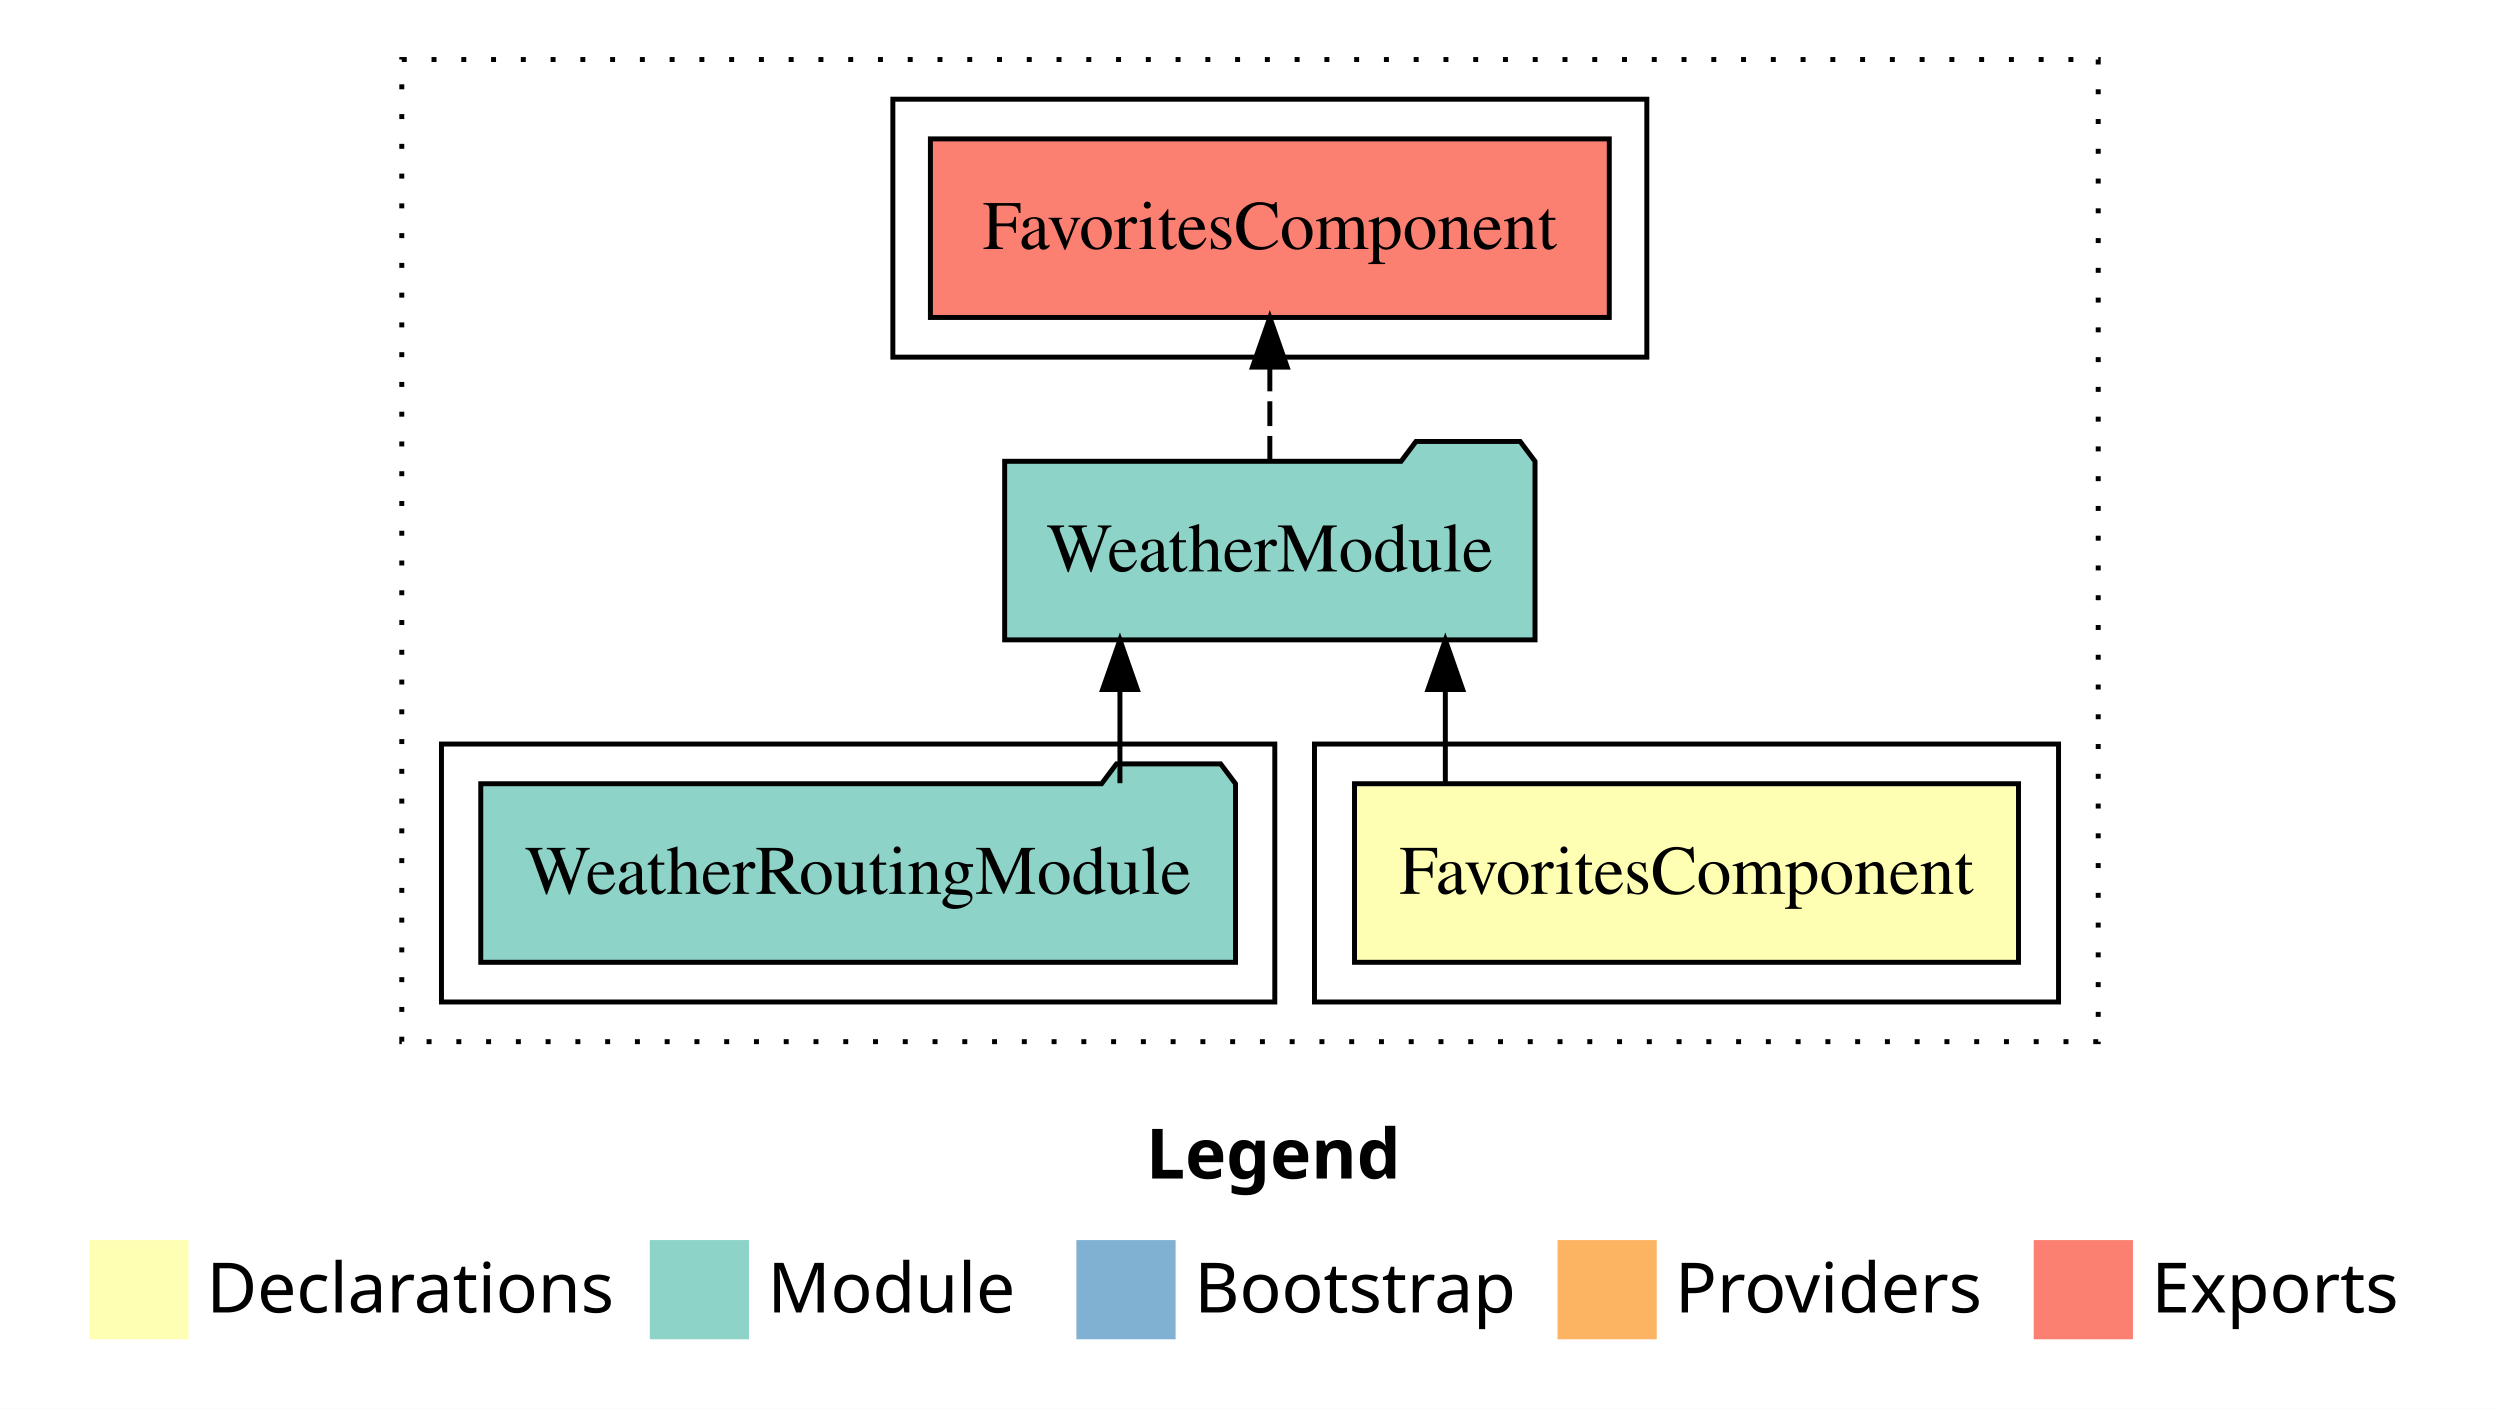
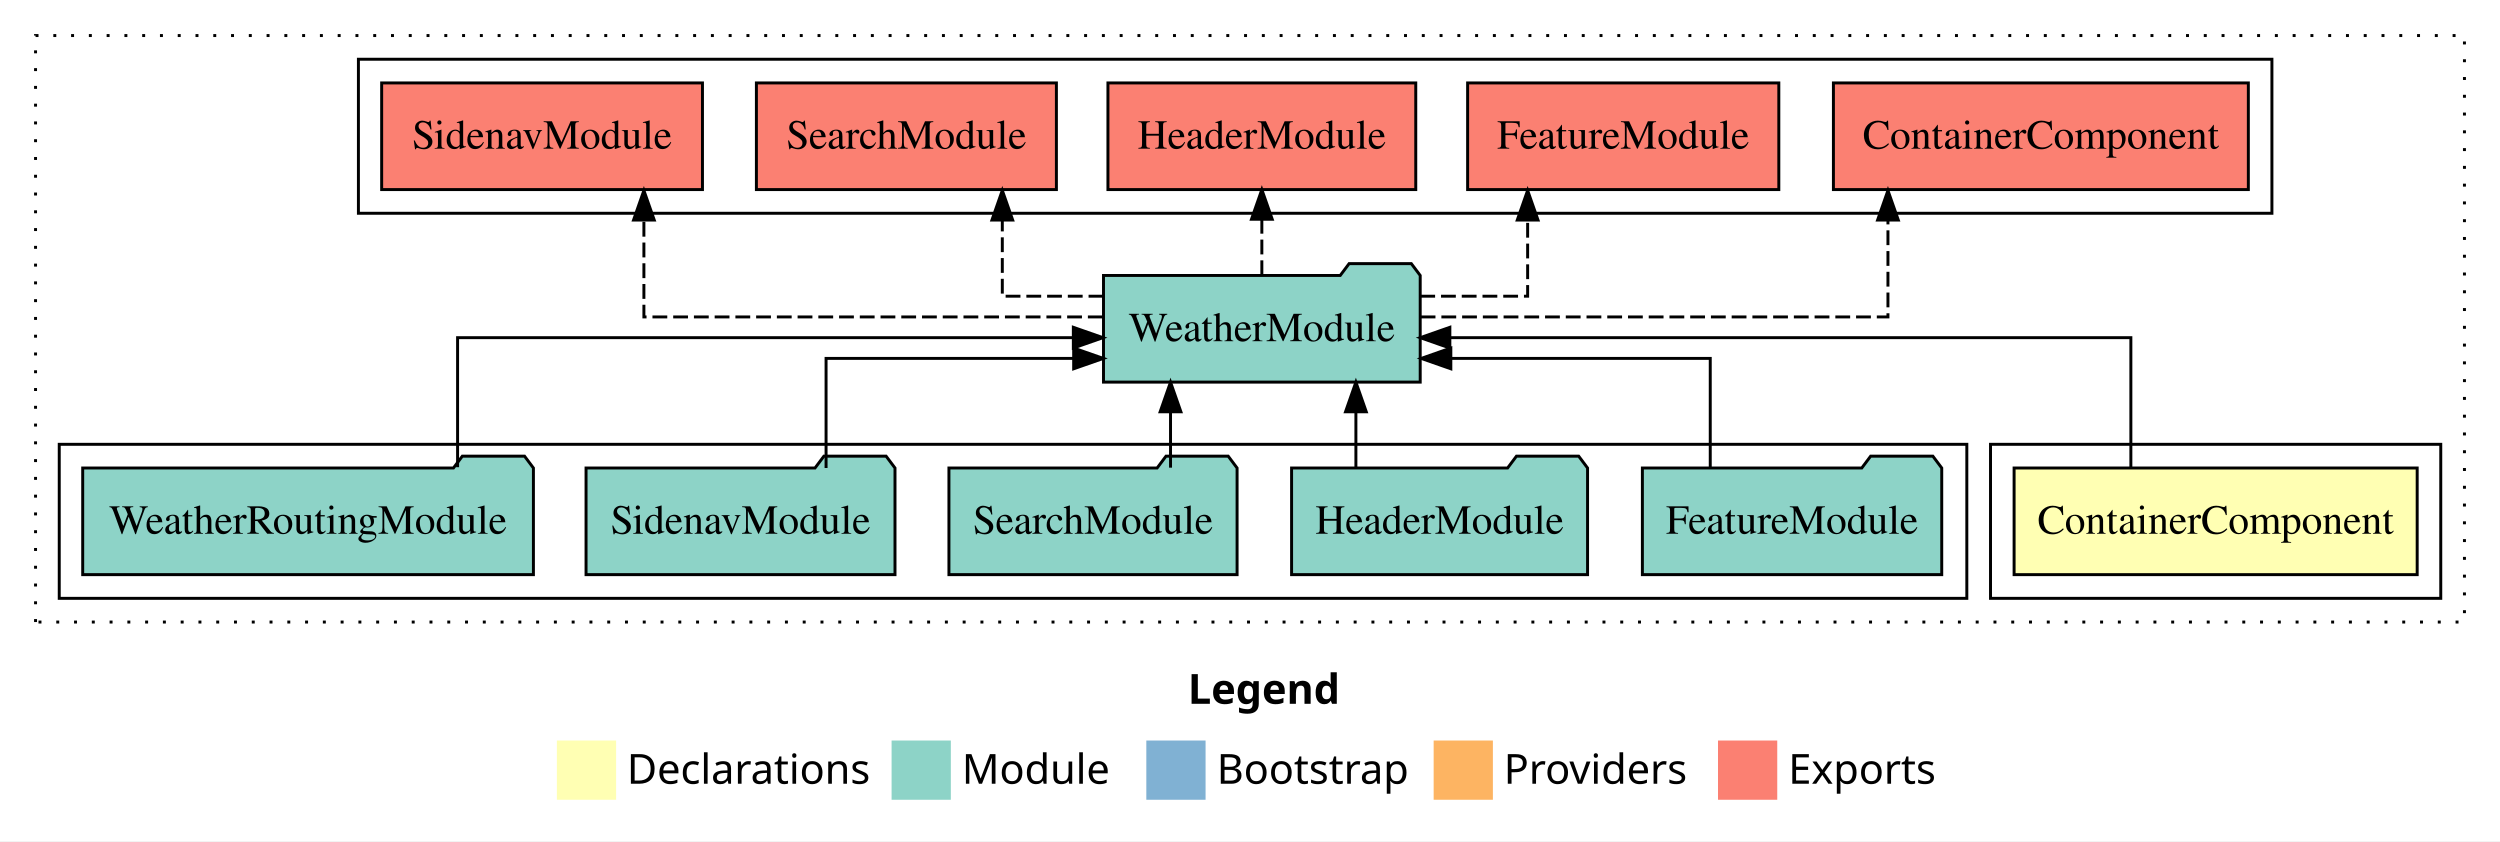
- <svg xmlns="http://www.w3.org/2000/svg" width="504pt" height="284pt" viewBox="0.00 0.00 504.00 284.00">
+ <svg xmlns="http://www.w3.org/2000/svg" width="844pt" height="284pt" viewBox="0.00 0.00 844.00 284.00">
  <g id="graph0" class="graph" transform="scale(1 1) rotate(0) translate(4 280)">
-     <polygon fill="white" stroke="transparent" points="-4,4 -4,-280 500,-280 500,4 -4,4" />
-     <text text-anchor="start" x="227.01" y="-42.4" font-family="sans-serif" font-weight="bold" font-size="14.00">Legend</text>
-     <polygon fill="#ffffb3" stroke="transparent" points="14,-10 14,-30 34,-30 34,-10 14,-10" />
-     <text text-anchor="start" x="37.63" y="-15.4" font-family="sans-serif" font-size="14.00">  Declarations</text>
-     <polygon fill="#8dd3c7" stroke="transparent" points="127,-10 127,-30 147,-30 147,-10 127,-10" />
-     <text text-anchor="start" x="150.73" y="-15.4" font-family="sans-serif" font-size="14.00">  Module</text>
-     <polygon fill="#80b1d3" stroke="transparent" points="213,-10 213,-30 233,-30 233,-10 213,-10" />
-     <text text-anchor="start" x="236.78" y="-15.4" font-family="sans-serif" font-size="14.00">  Bootstrap</text>
-     <polygon fill="#fdb462" stroke="transparent" points="310,-10 310,-30 330,-30 330,-10 310,-10" />
-     <text text-anchor="start" x="333.67" y="-15.4" font-family="sans-serif" font-size="14.00">  Providers</text>
-     <polygon fill="#fb8072" stroke="transparent" points="406,-10 406,-30 426,-30 426,-10 406,-10" />
-     <text text-anchor="start" x="429.73" y="-15.4" font-family="sans-serif" font-size="14.00">  Exports</text>
+     <polygon fill="white" stroke="transparent" points="-4,4 -4,-280 840,-280 840,4 -4,4" />
+     <text text-anchor="start" x="397.01" y="-42.4" font-family="sans-serif" font-weight="bold" font-size="14.00">Legend</text>
+     <polygon fill="#ffffb3" stroke="transparent" points="184,-10 184,-30 204,-30 204,-10 184,-10" />
+     <text text-anchor="start" x="207.63" y="-15.4" font-family="sans-serif" font-size="14.00">  Declarations</text>
+     <polygon fill="#8dd3c7" stroke="transparent" points="297,-10 297,-30 317,-30 317,-10 297,-10" />
+     <text text-anchor="start" x="320.73" y="-15.4" font-family="sans-serif" font-size="14.00">  Module</text>
+     <polygon fill="#80b1d3" stroke="transparent" points="383,-10 383,-30 403,-30 403,-10 383,-10" />
+     <text text-anchor="start" x="406.78" y="-15.4" font-family="sans-serif" font-size="14.00">  Bootstrap</text>
+     <polygon fill="#fdb462" stroke="transparent" points="480,-10 480,-30 500,-30 500,-10 480,-10" />
+     <text text-anchor="start" x="503.67" y="-15.4" font-family="sans-serif" font-size="14.00">  Providers</text>
+     <polygon fill="#fb8072" stroke="transparent" points="576,-10 576,-30 596,-30 596,-10 576,-10" />
+     <text text-anchor="start" x="599.73" y="-15.4" font-family="sans-serif" font-size="14.00">  Exports</text>
    <g id="clust1" class="cluster">
-       <polygon fill="none" stroke="black" stroke-dasharray="1,5" points="77,-70 77,-268 419,-268 419,-70 77,-70" />
+       <polygon fill="none" stroke="black" stroke-dasharray="1,5" points="8,-70 8,-268 828,-268 828,-70 8,-70" />
    </g>
    <g id="clust5" class="cluster">
-       <polygon fill="none" stroke="black" points="176,-208 176,-260 328,-260 328,-208 176,-208" />
+       <polygon fill="none" stroke="black" points="117,-208 117,-260 763,-260 763,-208 117,-208" />
    </g>
    <g id="clust2" class="cluster">
-       <polygon fill="none" stroke="black" points="261,-78 261,-130 411,-130 411,-78 261,-78" />
+       <polygon fill="none" stroke="black" points="668,-78 668,-130 820,-130 820,-78 668,-78" />
    </g>
    <g id="clust4" class="cluster">
-       <polygon fill="none" stroke="black" points="85,-78 85,-130 253,-130 253,-78 85,-78" />
+       <polygon fill="none" stroke="black" points="16,-78 16,-130 660,-130 660,-78 16,-78" />
    </g>
    <g id="node1" class="node">
-       <polygon fill="#ffffb3" stroke="black" points="402.93,-122 269.07,-122 269.07,-86 402.93,-86 402.93,-122" />
-       <text text-anchor="middle" x="336" y="-99.8" font-family="Times,serif" font-size="14.00">FavoritesComponent</text>
+       <polygon fill="#ffffb3" stroke="black" points="812.04,-122 675.96,-122 675.96,-86 812.04,-86 812.04,-122" />
+       <text text-anchor="middle" x="744" y="-99.8" font-family="Times,serif" font-size="14.00">ContainerComponent</text>
    </g>
    <g id="node2" class="node">
-       <polygon fill="#8dd3c7" stroke="black" points="305.46,-187 302.46,-191 281.46,-191 278.46,-187 198.54,-187 198.54,-151 305.46,-151 305.46,-187" />
-       <text text-anchor="middle" x="252" y="-164.8" font-family="Times,serif" font-size="14.00">WeatherModule</text>
+       <polygon fill="#8dd3c7" stroke="black" points="475.46,-187 472.46,-191 451.46,-191 448.46,-187 368.54,-187 368.54,-151 475.46,-151 475.46,-187" />
+       <text text-anchor="middle" x="422" y="-164.8" font-family="Times,serif" font-size="14.00">WeatherModule</text>
    </g>
    <g id="edge1" class="edge">
-       <path fill="none" stroke="black" d="M287.38,-122.11C287.38,-122.11 287.38,-140.99 287.38,-140.99" />
-       <polygon fill="black" stroke="black" points="283.88,-140.99 287.38,-150.99 290.88,-140.99 283.88,-140.99" />
+       <path fill="none" stroke="black" d="M715.38,-122.27C715.38,-140.56 715.38,-166 715.38,-166 715.38,-166 485.47,-166 485.47,-166" />
+       <polygon fill="black" stroke="black" points="485.47,-162.5 475.47,-166 485.47,-169.5 485.47,-162.5" />
+     </g>
+     <g id="node8" class="node">
+       <polygon fill="#fb8072" stroke="black" points="755.04,-252 614.96,-252 614.96,-216 755.04,-216 755.04,-252" />
+       <text text-anchor="middle" x="685" y="-229.8" font-family="Times,serif" font-size="14.00">ContainerComponent </text>
+     </g>
+     <g id="edge7" class="edge">
+       <path fill="none" stroke="black" stroke-dasharray="5,2" d="M475.61,-173C538.23,-173 633.37,-173 633.37,-173 633.37,-173 633.37,-205.7 633.37,-205.7" />
+       <polygon fill="black" stroke="black" points="629.87,-205.7 633.37,-215.7 636.87,-205.7 629.87,-205.7" />
+     </g>
+     <g id="node9" class="node">
+       <polygon fill="#fb8072" stroke="black" points="596.53,-252 491.47,-252 491.47,-216 596.53,-216 596.53,-252" />
+       <text text-anchor="middle" x="544" y="-229.8" font-family="Times,serif" font-size="14.00">FeatureModule </text>
+     </g>
+     <g id="edge8" class="edge">
+       <path fill="none" stroke="black" stroke-dasharray="5,2" d="M475.49,-180C494.71,-180 511.73,-180 511.73,-180 511.73,-180 511.73,-205.72 511.73,-205.72" />
+       <polygon fill="black" stroke="black" points="508.23,-205.72 511.73,-215.72 515.23,-205.72 508.23,-205.72" />
+     </g>
+     <g id="node10" class="node">
+       <polygon fill="#fb8072" stroke="black" points="473.96,-252 370.04,-252 370.04,-216 473.96,-216 473.96,-252" />
+       <text text-anchor="middle" x="422" y="-229.8" font-family="Times,serif" font-size="14.00">HeaderModule </text>
+     </g>
+     <g id="edge9" class="edge">
+       <path fill="none" stroke="black" stroke-dasharray="5,2" d="M422,-187.11C422,-187.11 422,-205.99 422,-205.99" />
+       <polygon fill="black" stroke="black" points="418.5,-205.99 422,-215.99 425.5,-205.99 418.5,-205.99" />
+     </g>
+     <g id="node11" class="node">
+       <polygon fill="#fb8072" stroke="black" points="352.64,-252 251.36,-252 251.36,-216 352.64,-216 352.64,-252" />
+       <text text-anchor="middle" x="302" y="-229.8" font-family="Times,serif" font-size="14.00">SearchModule </text>
+     </g>
+     <g id="edge10" class="edge">
+       <path fill="none" stroke="black" stroke-dasharray="5,2" d="M368.5,-180C350.26,-180 334.38,-180 334.38,-180 334.38,-180 334.38,-205.72 334.38,-205.72" />
+       <polygon fill="black" stroke="black" points="330.88,-205.72 334.38,-215.72 337.88,-205.72 330.88,-205.72" />
+     </g>
+     <g id="node12" class="node">
+       <polygon fill="#fb8072" stroke="black" points="233.15,-252 124.85,-252 124.85,-216 233.15,-216 233.15,-252" />
+       <text text-anchor="middle" x="179" y="-229.8" font-family="Times,serif" font-size="14.00">SidenavModule </text>
+     </g>
+     <g id="edge11" class="edge">
+       <path fill="none" stroke="black" stroke-dasharray="5,2" d="M368.27,-173C306.46,-173 213.38,-173 213.38,-173 213.38,-173 213.38,-205.7 213.38,-205.7" />
+       <polygon fill="black" stroke="black" points="209.88,-205.7 213.38,-215.7 216.88,-205.7 209.88,-205.7" />
+     </g>
+     <g id="node3" class="node">
+       <polygon fill="#8dd3c7" stroke="black" points="651.53,-122 648.53,-126 627.53,-126 624.53,-122 550.47,-122 550.47,-86 651.53,-86 651.53,-122" />
+       <text text-anchor="middle" x="601" y="-99.8" font-family="Times,serif" font-size="14.00">FeatureModule</text>
+     </g>
+     <g id="edge2" class="edge">
+       <path fill="none" stroke="black" d="M573.38,-122.01C573.38,-138.05 573.38,-159 573.38,-159 573.38,-159 485.8,-159 485.8,-159" />
+       <polygon fill="black" stroke="black" points="485.8,-155.5 475.8,-159 485.8,-162.5 485.8,-155.5" />
    </g>
    <g id="node4" class="node">
-       <polygon fill="#fb8072" stroke="black" points="320.43,-252 183.57,-252 183.57,-216 320.43,-216 320.43,-252" />
-       <text text-anchor="middle" x="252" y="-229.8" font-family="Times,serif" font-size="14.00">FavoritesComponent </text>
+       <polygon fill="#8dd3c7" stroke="black" points="531.96,-122 528.96,-126 507.96,-126 504.96,-122 432.04,-122 432.04,-86 531.96,-86 531.96,-122" />
+       <text text-anchor="middle" x="482" y="-99.8" font-family="Times,serif" font-size="14.00">HeaderModule</text>
    </g>
    <g id="edge3" class="edge">
-       <path fill="none" stroke="black" stroke-dasharray="5,2" d="M252,-187.11C252,-187.11 252,-205.99 252,-205.99" />
-       <polygon fill="black" stroke="black" points="248.5,-205.99 252,-215.99 255.5,-205.99 248.5,-205.99" />
+       <path fill="none" stroke="black" d="M453.75,-122.11C453.75,-122.11 453.75,-140.99 453.75,-140.99" />
+       <polygon fill="black" stroke="black" points="450.25,-140.99 453.75,-150.99 457.25,-140.99 450.25,-140.99" />
    </g>
-     <g id="node3" class="node">
-       <polygon fill="#8dd3c7" stroke="black" points="245.08,-122 242.08,-126 221.08,-126 218.08,-122 92.92,-122 92.92,-86 245.08,-86 245.08,-122" />
-       <text text-anchor="middle" x="169" y="-99.8" font-family="Times,serif" font-size="14.00">WeatherRoutingModule</text>
+     <g id="node5" class="node">
+       <polygon fill="#8dd3c7" stroke="black" points="413.64,-122 410.64,-126 389.64,-126 386.64,-122 316.36,-122 316.36,-86 413.64,-86 413.64,-122" />
+       <text text-anchor="middle" x="365" y="-99.8" font-family="Times,serif" font-size="14.00">SearchModule</text>
    </g>
-     <g id="edge2" class="edge">
-       <path fill="none" stroke="black" d="M221.78,-122.11C221.78,-122.11 221.78,-140.99 221.78,-140.99" />
-       <polygon fill="black" stroke="black" points="218.28,-140.99 221.78,-150.99 225.28,-140.99 218.28,-140.99" />
+     <g id="edge4" class="edge">
+       <path fill="none" stroke="black" d="M391.17,-122.11C391.17,-122.11 391.17,-140.99 391.17,-140.99" />
+       <polygon fill="black" stroke="black" points="387.67,-140.99 391.17,-150.99 394.67,-140.99 387.67,-140.99" />
+     </g>
+     <g id="node6" class="node">
+       <polygon fill="#8dd3c7" stroke="black" points="298.15,-122 295.15,-126 274.15,-126 271.15,-122 193.85,-122 193.85,-86 298.15,-86 298.15,-122" />
+       <text text-anchor="middle" x="246" y="-99.8" font-family="Times,serif" font-size="14.00">SidenavModule</text>
+     </g>
+     <g id="edge5" class="edge">
+       <path fill="none" stroke="black" d="M274.88,-122.01C274.88,-138.05 274.88,-159 274.88,-159 274.88,-159 358.47,-159 358.47,-159" />
+       <polygon fill="black" stroke="black" points="358.47,-162.5 368.47,-159 358.47,-155.5 358.47,-162.5" />
+     </g>
+     <g id="node7" class="node">
+       <polygon fill="#8dd3c7" stroke="black" points="176.08,-122 173.08,-126 152.08,-126 149.08,-122 23.92,-122 23.92,-86 176.08,-86 176.08,-122" />
+       <text text-anchor="middle" x="100" y="-99.8" font-family="Times,serif" font-size="14.00">WeatherRoutingModule</text>
+     </g>
+     <g id="edge6" class="edge">
+       <path fill="none" stroke="black" d="M150.48,-122.27C150.48,-140.56 150.48,-166 150.48,-166 150.48,-166 358.36,-166 358.36,-166" />
+       <polygon fill="black" stroke="black" points="358.36,-169.5 368.36,-166 358.36,-162.5 358.36,-169.5" />
    </g>
  </g>
</svg>
